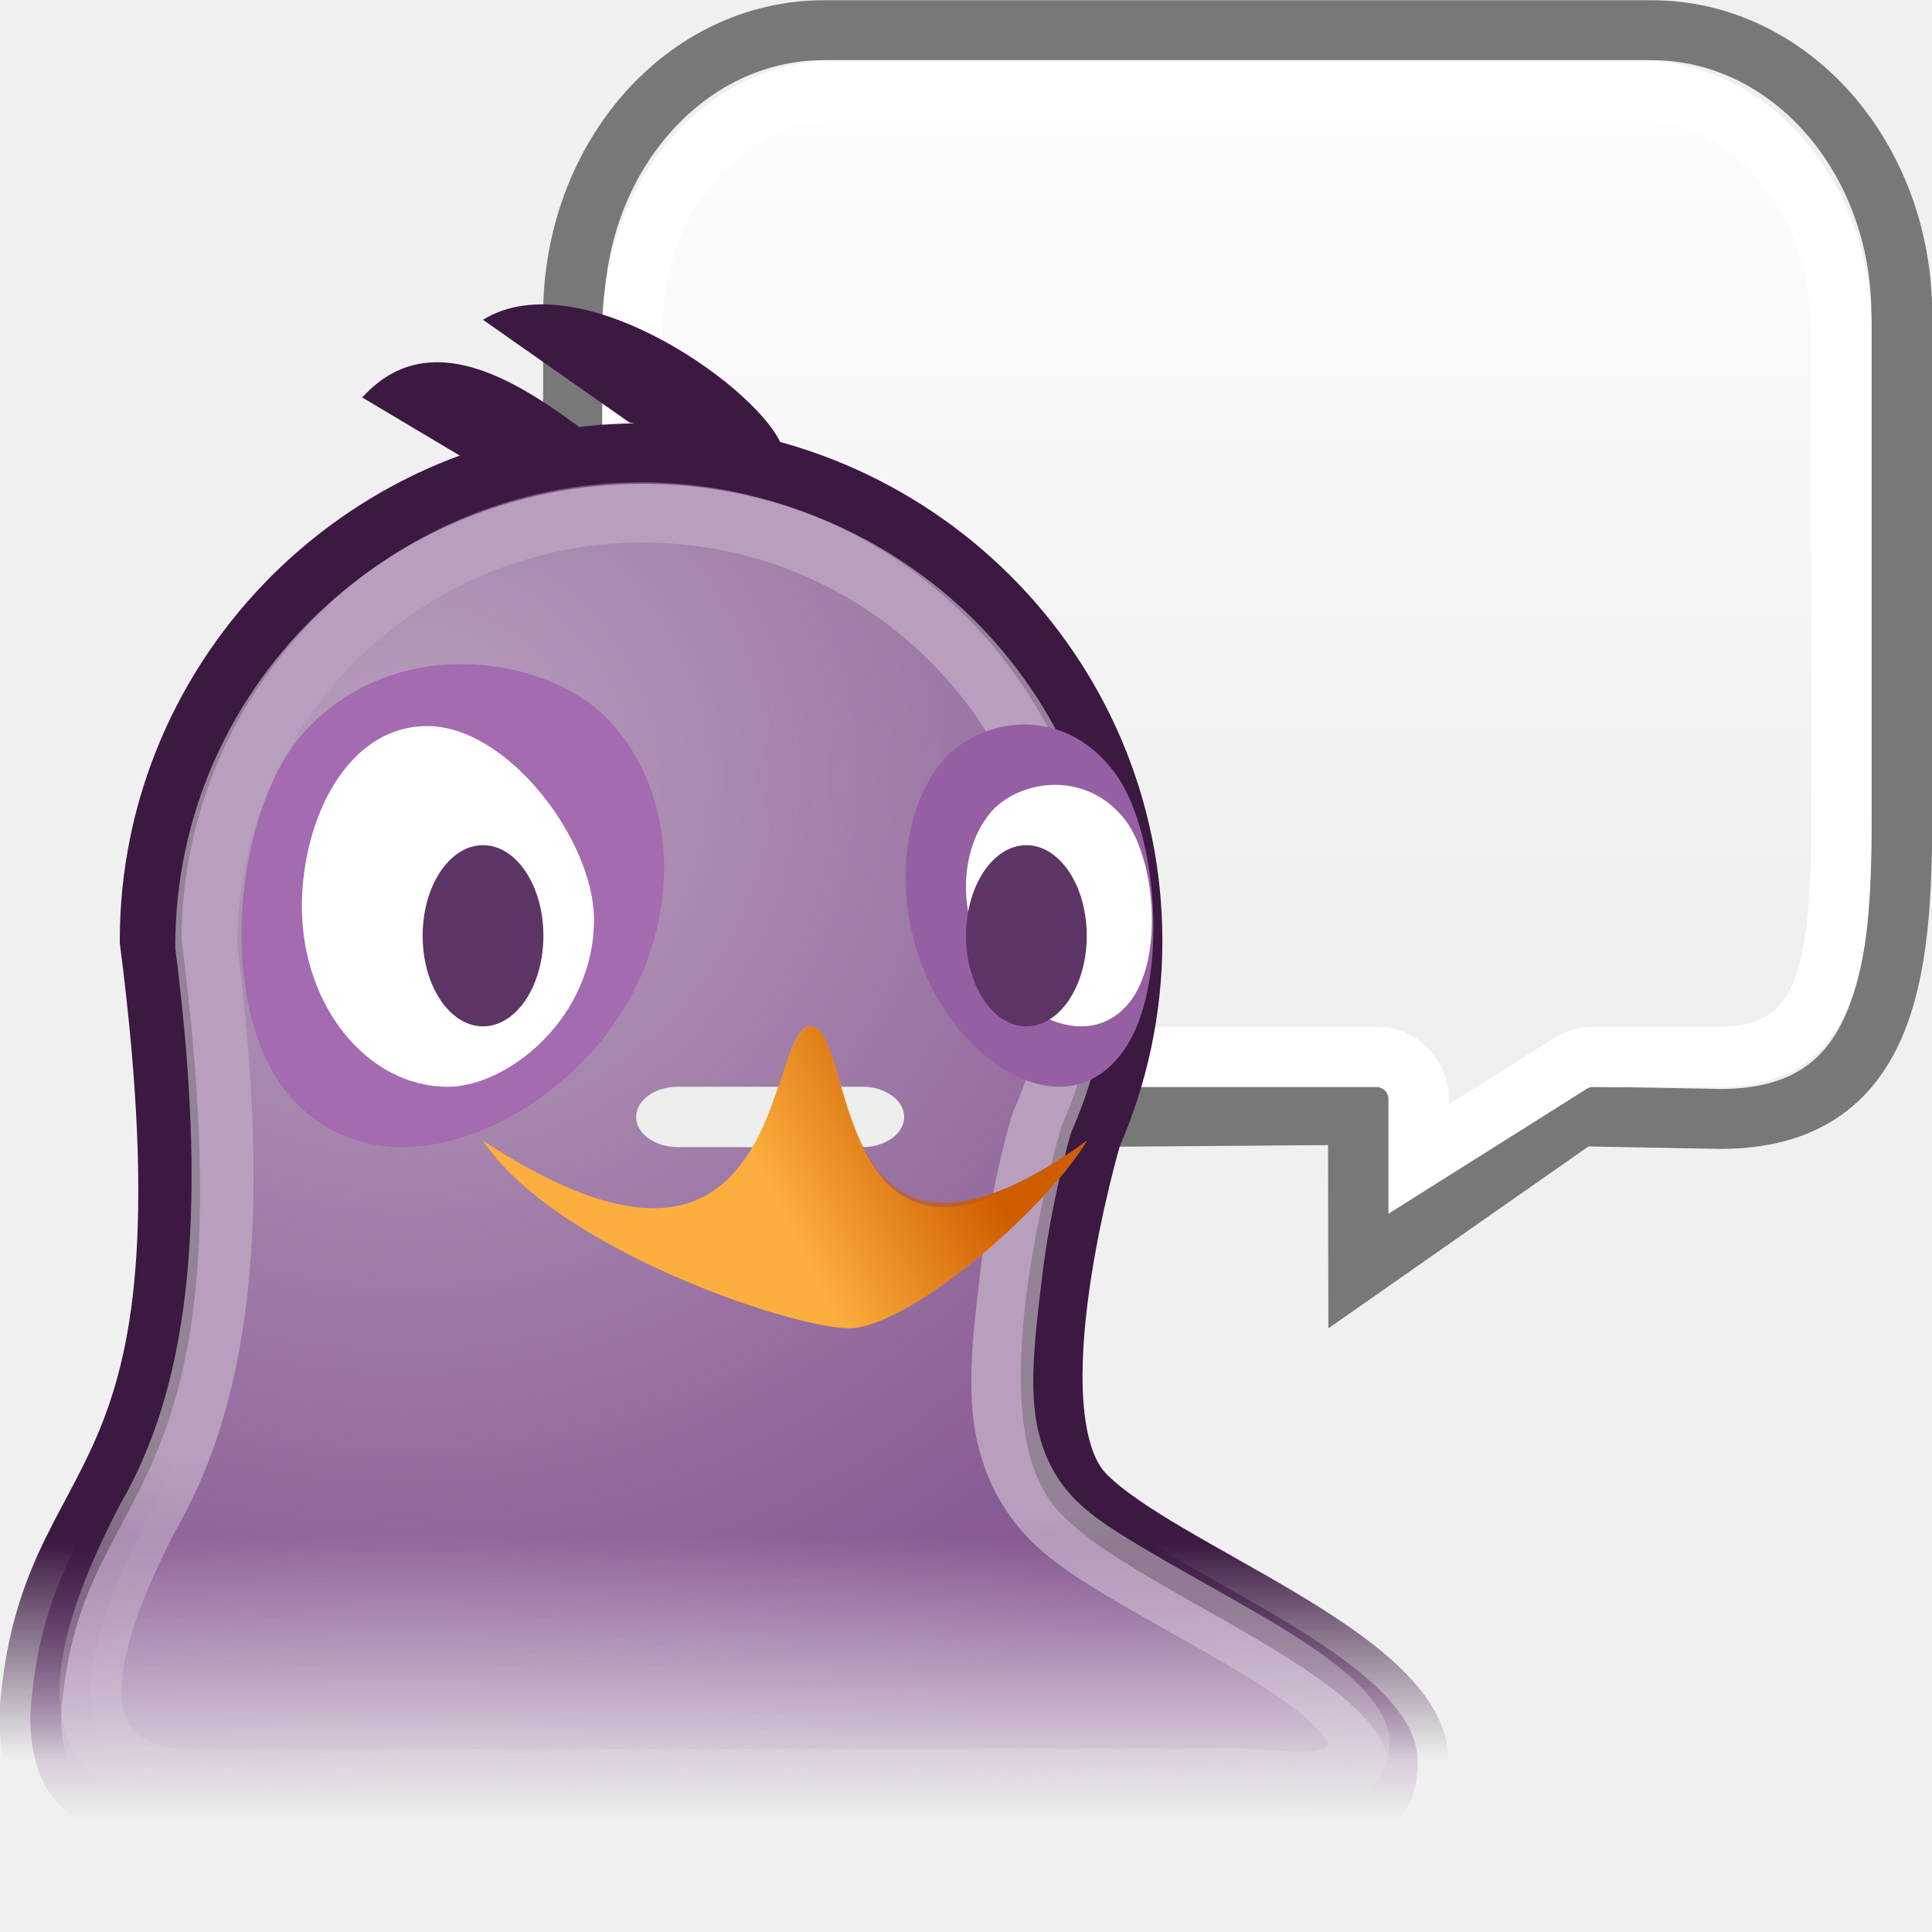
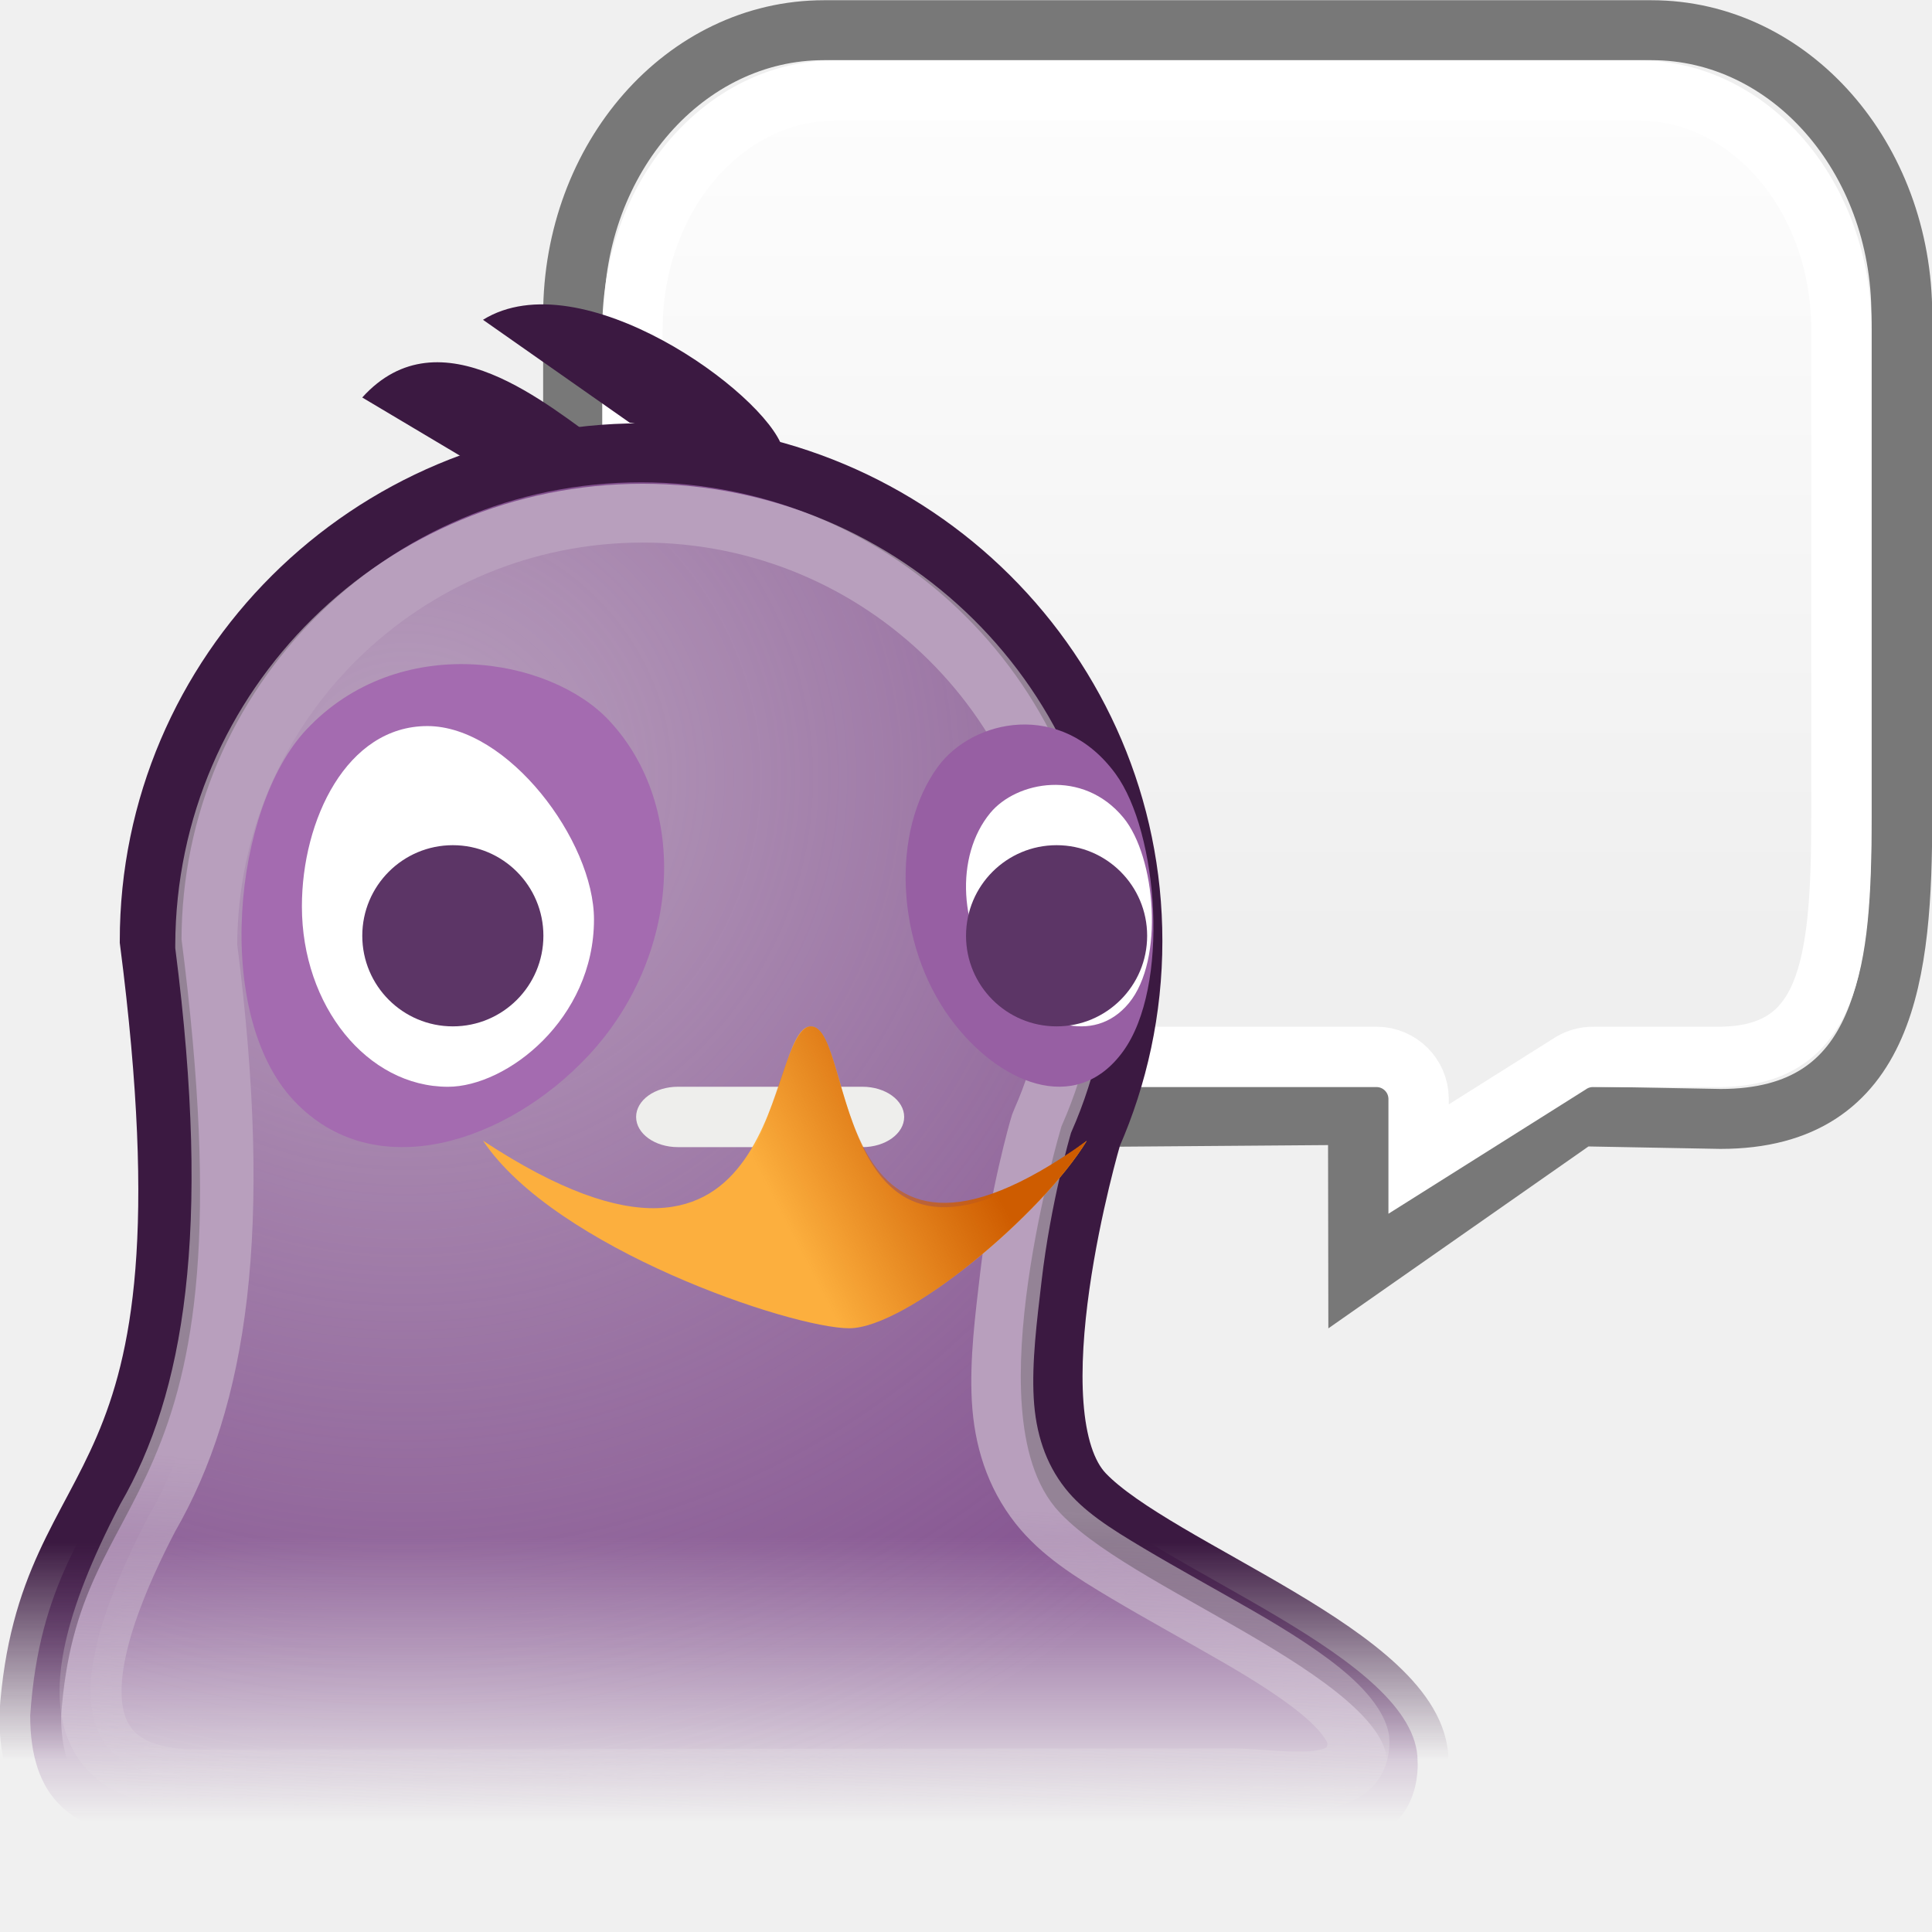
<svg xmlns="http://www.w3.org/2000/svg" xmlns:xlink="http://www.w3.org/1999/xlink" width="32" height="32" id="svg4345" version="1.0">
  <defs id="defs4347">
    <linearGradient id="linearGradient3976">
      <stop style="stop-color:#3b1941;stop-opacity:1;" offset="0" id="stop3978" />
      <stop style="stop-color:#3b1941;stop-opacity:0;" offset="1" id="stop3980" />
    </linearGradient>
    <linearGradient id="linearGradient3968">
      <stop style="stop-color:#82508e;stop-opacity:1;" offset="0" id="stop3970" />
      <stop style="stop-color:#82508e;stop-opacity:0;" offset="1" id="stop3972" />
    </linearGradient>
    <linearGradient id="linearGradient3958">
      <stop style="stop-color:#eeeeec;stop-opacity:1;" offset="0" id="stop3960" />
      <stop style="stop-color:#eeeeec;stop-opacity:0;" offset="1" id="stop3962" />
    </linearGradient>
    <linearGradient id="linearGradient2850">
      <stop style="stop-color:#ce5c00;stop-opacity:1;" offset="0" id="stop2852" />
      <stop style="stop-color:#ce5c00;stop-opacity:0;" offset="1" id="stop2854" />
    </linearGradient>
    <linearGradient xlink:href="#linearGradient2850" id="linearGradient2856" x1="21.786" y1="28.143" x2="17.786" y2="30.071" gradientUnits="userSpaceOnUse" gradientTransform="translate(-47,-15.99998)" />
    <linearGradient id="linearGradient2816">
      <stop style="stop-color:#eeeeec;stop-opacity:1;" offset="0" id="stop2818" />
      <stop style="stop-color:#eeeeec;stop-opacity:0;" offset="1" id="stop2820" />
    </linearGradient>
    <radialGradient xlink:href="#linearGradient2816" id="radialGradient2824" cx="9.429" cy="19.283" fx="9.429" fy="19.283" r="16.39" gradientTransform="matrix(1.556432,0,0,1.618148,-52.04294,-30.39321)" gradientUnits="userSpaceOnUse" />
    <linearGradient id="linearGradient2826">
      <stop style="stop-color:#3b1941;stop-opacity:1;" offset="0" id="stop2828" />
      <stop style="stop-color:#3b1941;stop-opacity:0;" offset="1" id="stop2830" />
    </linearGradient>
    <linearGradient xlink:href="#linearGradient2826" id="linearGradient2832" x1="13.192" y1="41.606" x2="13.192" y2="47.843" gradientUnits="userSpaceOnUse" gradientTransform="matrix(1,0,0,0.988192,-46.55265,-16.48621)" />
    <linearGradient id="linearGradient2834">
      <stop style="stop-color:#82508e;stop-opacity:1;" offset="0" id="stop2836" />
      <stop style="stop-color:#82508e;stop-opacity:0;" offset="1" id="stop2838" />
    </linearGradient>
    <linearGradient xlink:href="#linearGradient2834" id="linearGradient2840" x1="11.373" y1="41.566" x2="11.373" y2="47.747" gradientUnits="userSpaceOnUse" gradientTransform="matrix(1,0,0,0.988192,-46.55265,-16.48621)" />
    <linearGradient id="linearGradient6563">
      <stop style="stop-color:white;stop-opacity:1;" offset="0" id="stop6565" />
      <stop style="stop-color:white;stop-opacity:0;" offset="1" id="stop6567" />
    </linearGradient>
    <linearGradient id="linearGradient6537">
      <stop style="stop-color:white;stop-opacity:1;" offset="0" id="stop6539" />
      <stop style="stop-color:white;stop-opacity:0;" offset="1" id="stop6541" />
    </linearGradient>
    <linearGradient id="linearGradient6506">
      <stop style="stop-color:#eeeeec;stop-opacity:1;" offset="0" id="stop6508" />
      <stop style="stop-color:#eeeeec;stop-opacity:0;" offset="1" id="stop6510" />
    </linearGradient>
    <linearGradient id="linearGradient2804">
      <stop style="stop-color:black;stop-opacity:0;" offset="0" id="stop2806" />
      <stop id="stop2812" offset="0.5" style="stop-color:black;stop-opacity:1;" />
      <stop style="stop-color:black;stop-opacity:0;" offset="1" id="stop2808" />
    </linearGradient>
    <radialGradient xlink:href="#linearGradient25546" id="radialGradient25572" gradientUnits="userSpaceOnUse" gradientTransform="matrix(1,0,0,0.994693,0,4.16407e-2)" cx="7.884" cy="1.51" fx="7.884" fy="1.51" r="8.488" />
    <radialGradient xlink:href="#linearGradient25546" id="radialGradient25568" gradientUnits="userSpaceOnUse" gradientTransform="matrix(1,0,0,0.994693,0,4.16407e-2)" cx="7.884" cy="0.145" fx="7.884" fy="0.145" r="8.488" />
    <linearGradient id="linearGradient25546">
      <stop style="stop-color:white;stop-opacity:1;" offset="0" id="stop25548" />
      <stop style="stop-color:white;stop-opacity:0;" offset="1" id="stop25550" />
    </linearGradient>
    <radialGradient xlink:href="#linearGradient25546" id="radialGradient25554" cx="7.884" cy="2.624" fx="7.884" fy="2.624" r="8.488" gradientTransform="matrix(1.131317,0,0,1.125313,-1.035262,-0.301139)" gradientUnits="userSpaceOnUse" />
    <linearGradient id="linearGradient3800">
      <stop style="stop-color:#f4d9b1;stop-opacity:1;" offset="0" id="stop3802" />
      <stop style="stop-color:#df9725;stop-opacity:1;" offset="1" id="stop3804" />
    </linearGradient>
    <linearGradient xlink:href="#linearGradient6506" id="linearGradient6512" x1="15.646" y1="39.743" x2="14.943" y2="50.08" gradientUnits="userSpaceOnUse" />
    <linearGradient xlink:href="#linearGradient6537" id="linearGradient6543" x1="30.5" y1="0.034" x2="30.5" y2="23.559" gradientUnits="userSpaceOnUse" />
    <linearGradient xlink:href="#linearGradient6563" id="linearGradient6569" x1="-1.684" y1="39.902" x2="5.537" y2="44.272" gradientUnits="userSpaceOnUse" />
    <linearGradient xlink:href="#linearGradient6537" id="linearGradient3069" gradientUnits="userSpaceOnUse" x1="30.5" y1="0.034" x2="30.5" y2="23.559" />
    <linearGradient xlink:href="#linearGradient6506" id="linearGradient3071" gradientUnits="userSpaceOnUse" x1="15.646" y1="39.743" x2="15.646" y2="53.502" gradientTransform="translate(-47,-15)" />
    <radialGradient xlink:href="#linearGradient3958" id="radialGradient3966" cx="9.064" cy="21.512" fx="9.064" fy="21.512" r="16.664" gradientTransform="matrix(1.68884,0,0,1.716583,-6.243689,-15.89085)" gradientUnits="userSpaceOnUse" />
    <linearGradient xlink:href="#linearGradient3968" id="linearGradient3974" x1="16.133" y1="40.782" x2="16.133" y2="48.069" gradientUnits="userSpaceOnUse" />
    <linearGradient xlink:href="#linearGradient3976" id="linearGradient3982" x1="12.096" y1="40.908" x2="12.096" y2="46.463" gradientUnits="userSpaceOnUse" />
    <linearGradient xlink:href="#linearGradient2850" id="linearGradient3991" gradientUnits="userSpaceOnUse" gradientTransform="matrix(0.769231,0,0,0.714287,-1.230773,-2.285726)" x1="21.786" y1="28.143" x2="17.786" y2="30.071" />
  </defs>
  <g id="layer1">
    <path style="fill:none;fill-opacity:1;stroke:white;stroke-width:1.477;stroke-miterlimit:4;stroke-opacity:1" id="path6504" d="M 20.531,2.5 C 17.818,2.5 15.5,5.079 15.5,8.469 L 15.5,20.531 C 15.5,23.921 17.818,26.5 20.531,26.5 L 34.531,26.5 C 35.082,26.503 35.528,26.949 35.531,27.5 L 35.531,29.094 L 38.75,26.688 C 38.923,26.564 39.131,26.498 39.344,26.5 L 41.5,26.5 C 43.246,26.5 44.035,25.932 44.625,24.938 C 45.215,23.943 45.5,22.371 45.5,20.531 L 45.5,8.469 C 45.5,5.079 43.182,2.5 40.469,2.5 L 20.531,2.5 z " transform="matrix(0.67692,0,0,0.67692,0.161535,-0.515354)" />
    <path style="fill:#efefef;fill-opacity:1;stroke:#787878;stroke-width:1.466;stroke-miterlimit:4;stroke-dasharray:none;stroke-opacity:1" d="M 20.531,1.5 C 17.193,1.5 14.5,4.611 14.5,8.469 L 14.5,20.531 C 14.5,24.389 17.429,28.14 20.767,28.14 L 33.409,28.041 L 33.415,31.846 L 38.723,28.076 L 42.13,28.14 C 46.143,28.14 46.5,24.58 46.5,20.728 L 46.5,8.469 C 46.5,4.611 43.807,1.5 40.469,1.5 L 20.531,1.5 z " id="rect5498" transform="matrix(0.687501,0,0,0.67692,-0.468758,-0.515381)" />
    <path transform="matrix(0.668893,0,0,0.668627,8.626692e-2,-0.192463)" style="fill:url(#linearGradient6543);fill-opacity:1;stroke:white;stroke-width:1.495;stroke-miterlimit:4;stroke-opacity:1" d="M 20.531,2.531 C 17.842,2.531 15.531,5.097 15.531,8.469 L 15.531,20.531 C 15.531,23.903 17.842,26.469 20.531,26.469 L 33.968,26.469 C 34.534,26.476 34.992,26.934 34.999,27.5 L 34.999,29 L 38.719,26.656 C 38.902,26.529 39.121,26.463 39.344,26.469 L 42.416,26.469 C 45.139,26.469 45.469,24.283 45.469,20.531 L 45.469,8.469 C 45.469,5.097 43.158,2.531 40.469,2.531 L 20.531,2.531 z " id="path6535" />
    <path style="opacity:1;fill:url(#linearGradient3974);fill-opacity:1.0;stroke:url(#linearGradient3982);stroke-width:1.511;stroke-miterlimit:4;stroke-dasharray:none;stroke-opacity:1" d="M 15,13 C 8.376,13 3,18.6 3,25.5 C 4.846,40.483 0.493,38.484 0.053,45.338 C 0.053,47.422 1.038,48.413 3.145,48.413 C 4.332,48.413 29.36,48.56 32.051,48.56 C 34.165,48.56 34,46.5 34,46.5 C 34,43.835 27.598,41.598 25.813,39.642 C 23.985,37.641 26,30.5 26,30.5 C 26.641,28.97 27,27.275 27,25.5 C 27,18.6 21.624,13 15,13 z " id="path5176" transform="matrix(0.67692,0,0,0.646801,0.464358,-0.908413)" />
    <path style="opacity:0.5;fill:url(#radialGradient3966);fill-opacity:1.0;stroke:url(#linearGradient6512);stroke-width:1.553;stroke-miterlimit:4;stroke-opacity:1" d="M 15,14.062 C 8.988,14.062 4.079,19.138 4.062,25.469 C 4.062,25.479 4.062,25.489 4.062,25.5 C 4.974,33.021 4.306,37.47 2.594,40.594 C -0.198,46.245 1.561,47.49 3.903,47.49 C 5.84,47.49 23.958,47.46 29.784,47.46 C 30.951,47.46 32.938,47.965 32.938,46.5 C 32.938,46.278 32.738,45.861 32.188,45.344 C 31.637,44.826 30.814,44.27 29.906,43.719 C 28.998,43.167 28.028,42.609 27.156,42.062 C 26.284,41.516 25.512,41.006 24.969,40.281 C 24.359,39.467 24.079,38.51 24.024,37.469 C 23.97,36.427 24.108,35.31 24.225,34.25 C 24.458,32.13 24.969,30.281 24.969,30.281 C 24.984,30.217 25.005,30.154 25.031,30.094 C 25.619,28.692 25.938,27.131 25.938,25.5 C 25.938,19.154 21.022,14.062 15,14.062 z " id="path5241" transform="matrix(0.660903,0,0,0.627207,0.731515,-0.320103)" />
    <path style="opacity:1;fill:#a46bb0;fill-opacity:1;stroke:none;stroke-width:1;stroke-miterlimit:4;stroke-opacity:1" d="M 5.073,12.086 C 6.608,10.449 9.106,10.885 10.086,11.931 C 11.429,13.363 11.274,15.855 9.738,17.492 C 8.404,18.915 6.21,19.661 4.866,18.228 C 3.523,16.796 3.86,13.38 5.073,12.086 z " id="path5160" />
    <path style="opacity:1;fill:white;fill-opacity:1;stroke:none;stroke-width:1;stroke-miterlimit:4;stroke-opacity:1" d="M 13.257,24.626 C 13.257,26.227 11.828,27.317 10.864,27.317 C 9.543,27.317 8.471,26.017 8.471,24.416 C 8.471,23.024 9.206,21.515 10.527,21.515 C 11.848,21.515 13.257,23.361 13.257,24.626 z " id="path5157" transform="matrix(1.010846,0,0,1.029732,-3.562503,-10.12874)" />
-     <path style="opacity:1;fill:#5c3566;fill-opacity:1;stroke:none;stroke-width:1;stroke-miterlimit:4;stroke-dasharray:none;stroke-opacity:1" id="path5162" d="M 11.411 24.312 A 1.241 1.295 0 1 1  8.929,24.312 A 1.241 1.295 0 1 1  11.411 24.312 z" transform="matrix(0.805757,0,0,1.158621,-0.194259,-12.66897)" />
+     <path style="opacity:1;fill:#5c3566;fill-opacity:1;stroke:none;stroke-width:1;stroke-miterlimit:4;stroke-dasharray:none;stroke-opacity:1" id="path5162" d="M 11.411 24.312 A 1.241 1.295 0 1 1  8.929,24.312 A 1.241 1.295 0 1 1  11.411 24.312 z" transform="matrix(1.208633,0,0,1.158621,-4.791365,-12.66897)" />
    <path transform="matrix(0.596326,-0.813274,-0.562251,-0.766804,24.4163,42.47989)" style="opacity:1;fill:#975fa3;fill-opacity:1;stroke:none;stroke-width:1;stroke-miterlimit:4;stroke-opacity:1" d="M 13.257,24.626 C 13.257,26.227 11.828,27.317 10.864,27.317 C 9.543,27.317 8.471,26.017 8.471,24.416 C 8.471,23.024 9.206,21.515 10.527,21.515 C 11.848,21.515 13.257,23.361 13.257,24.626 z " id="path5167" />
    <path style="opacity:1;fill:white;fill-opacity:1;stroke:none;stroke-width:1;stroke-miterlimit:4;stroke-opacity:1" d="M 13.257,24.626 C 13.257,26.227 11.828,27.317 10.864,27.317 C 9.543,27.317 8.471,26.017 8.471,24.416 C 8.471,23.024 9.206,21.515 10.527,21.515 C 11.848,21.515 13.257,23.361 13.257,24.626 z " id="path5169" transform="matrix(0.447398,-0.542185,-0.421833,-0.511203,23.06465,33.31996)" />
-     <path style="opacity:1;fill:#5c3566;fill-opacity:1;stroke:none;stroke-width:1;stroke-miterlimit:4;stroke-dasharray:none;stroke-opacity:1" id="path5171" d="M 11.411 24.312 A 1.241 1.295 0 1 1  8.929,24.312 A 1.241 1.295 0 1 1  11.411 24.312 z" transform="matrix(0.805756,0,0,1.158621,8.80575,-12.66896)" />
+     <path style="opacity:1;fill:#5c3566;fill-opacity:1;stroke:none;stroke-width:1;stroke-miterlimit:4;stroke-dasharray:none;stroke-opacity:1" id="path5171" d="M 11.411 24.312 A 1.241 1.295 0 1 1  8.929,24.312 A 1.241 1.295 0 1 1  11.411 24.312 z" transform="matrix(1.208633,0,0,1.158621,5.208632,-12.66896)" />
    <rect style="opacity:1;fill:#eeeeec;fill-opacity:1;stroke:none;stroke-width:1;stroke-miterlimit:4;stroke-dasharray:none;stroke-opacity:1" id="rect5215" width="4.44" height="1" x="10.536" y="18" rx="0.692" ry="0.5" />
    <path transform="matrix(0.670792,0,0,0.486348,-1.815475,1.13962)" style="fill:#3b1941;fill-opacity:1;stroke:none;stroke-width:1;stroke-miterlimit:4;stroke-opacity:1" d="M 11.651,11.194 C 13.578,8.251 16.249,11.482 17.614,12.804 L 14.761,13.748 L 11.651,11.194 z " id="path5192" />
    <path transform="matrix(0.851014,0,0,0.554879,-1.947706,-0.153319)" style="fill:#3b1941;fill-opacity:1;stroke:none;stroke-width:1;stroke-miterlimit:4;stroke-opacity:1" d="M 11.689,9.822 C 13.591,8.016 17.175,11.994 17.52,13.65 L 14.543,12.892 L 11.689,9.822 z " id="rect5189" />
    <path style="fill:#fcaf3e;fill-opacity:1;stroke:none;stroke-width:1.028;stroke-miterlimit:4;stroke-opacity:1" d="M 8,18.893 C 13.089,22.243 12.655,17 13.431,17 C 14.197,17 13.699,22.202 18,18.896 C 17.267,20.103 15.015,22 14.065,22 C 13.105,22 9.191,20.677 8,18.893 z " id="path3987" />
    <path style="fill:url(#linearGradient3991);fill-opacity:1;stroke:none;stroke-width:1.028;stroke-miterlimit:4;stroke-opacity:1" d="M 8,18.893 C 12.74,23.171 12.655,17 13.431,17 C 14.197,17 13.641,22.028 18,18.896 C 17.267,20.103 15.015,22 14.065,22 C 13.105,22 9.191,20.677 8,18.893 z " id="path3989" />
  </g>
</svg>
